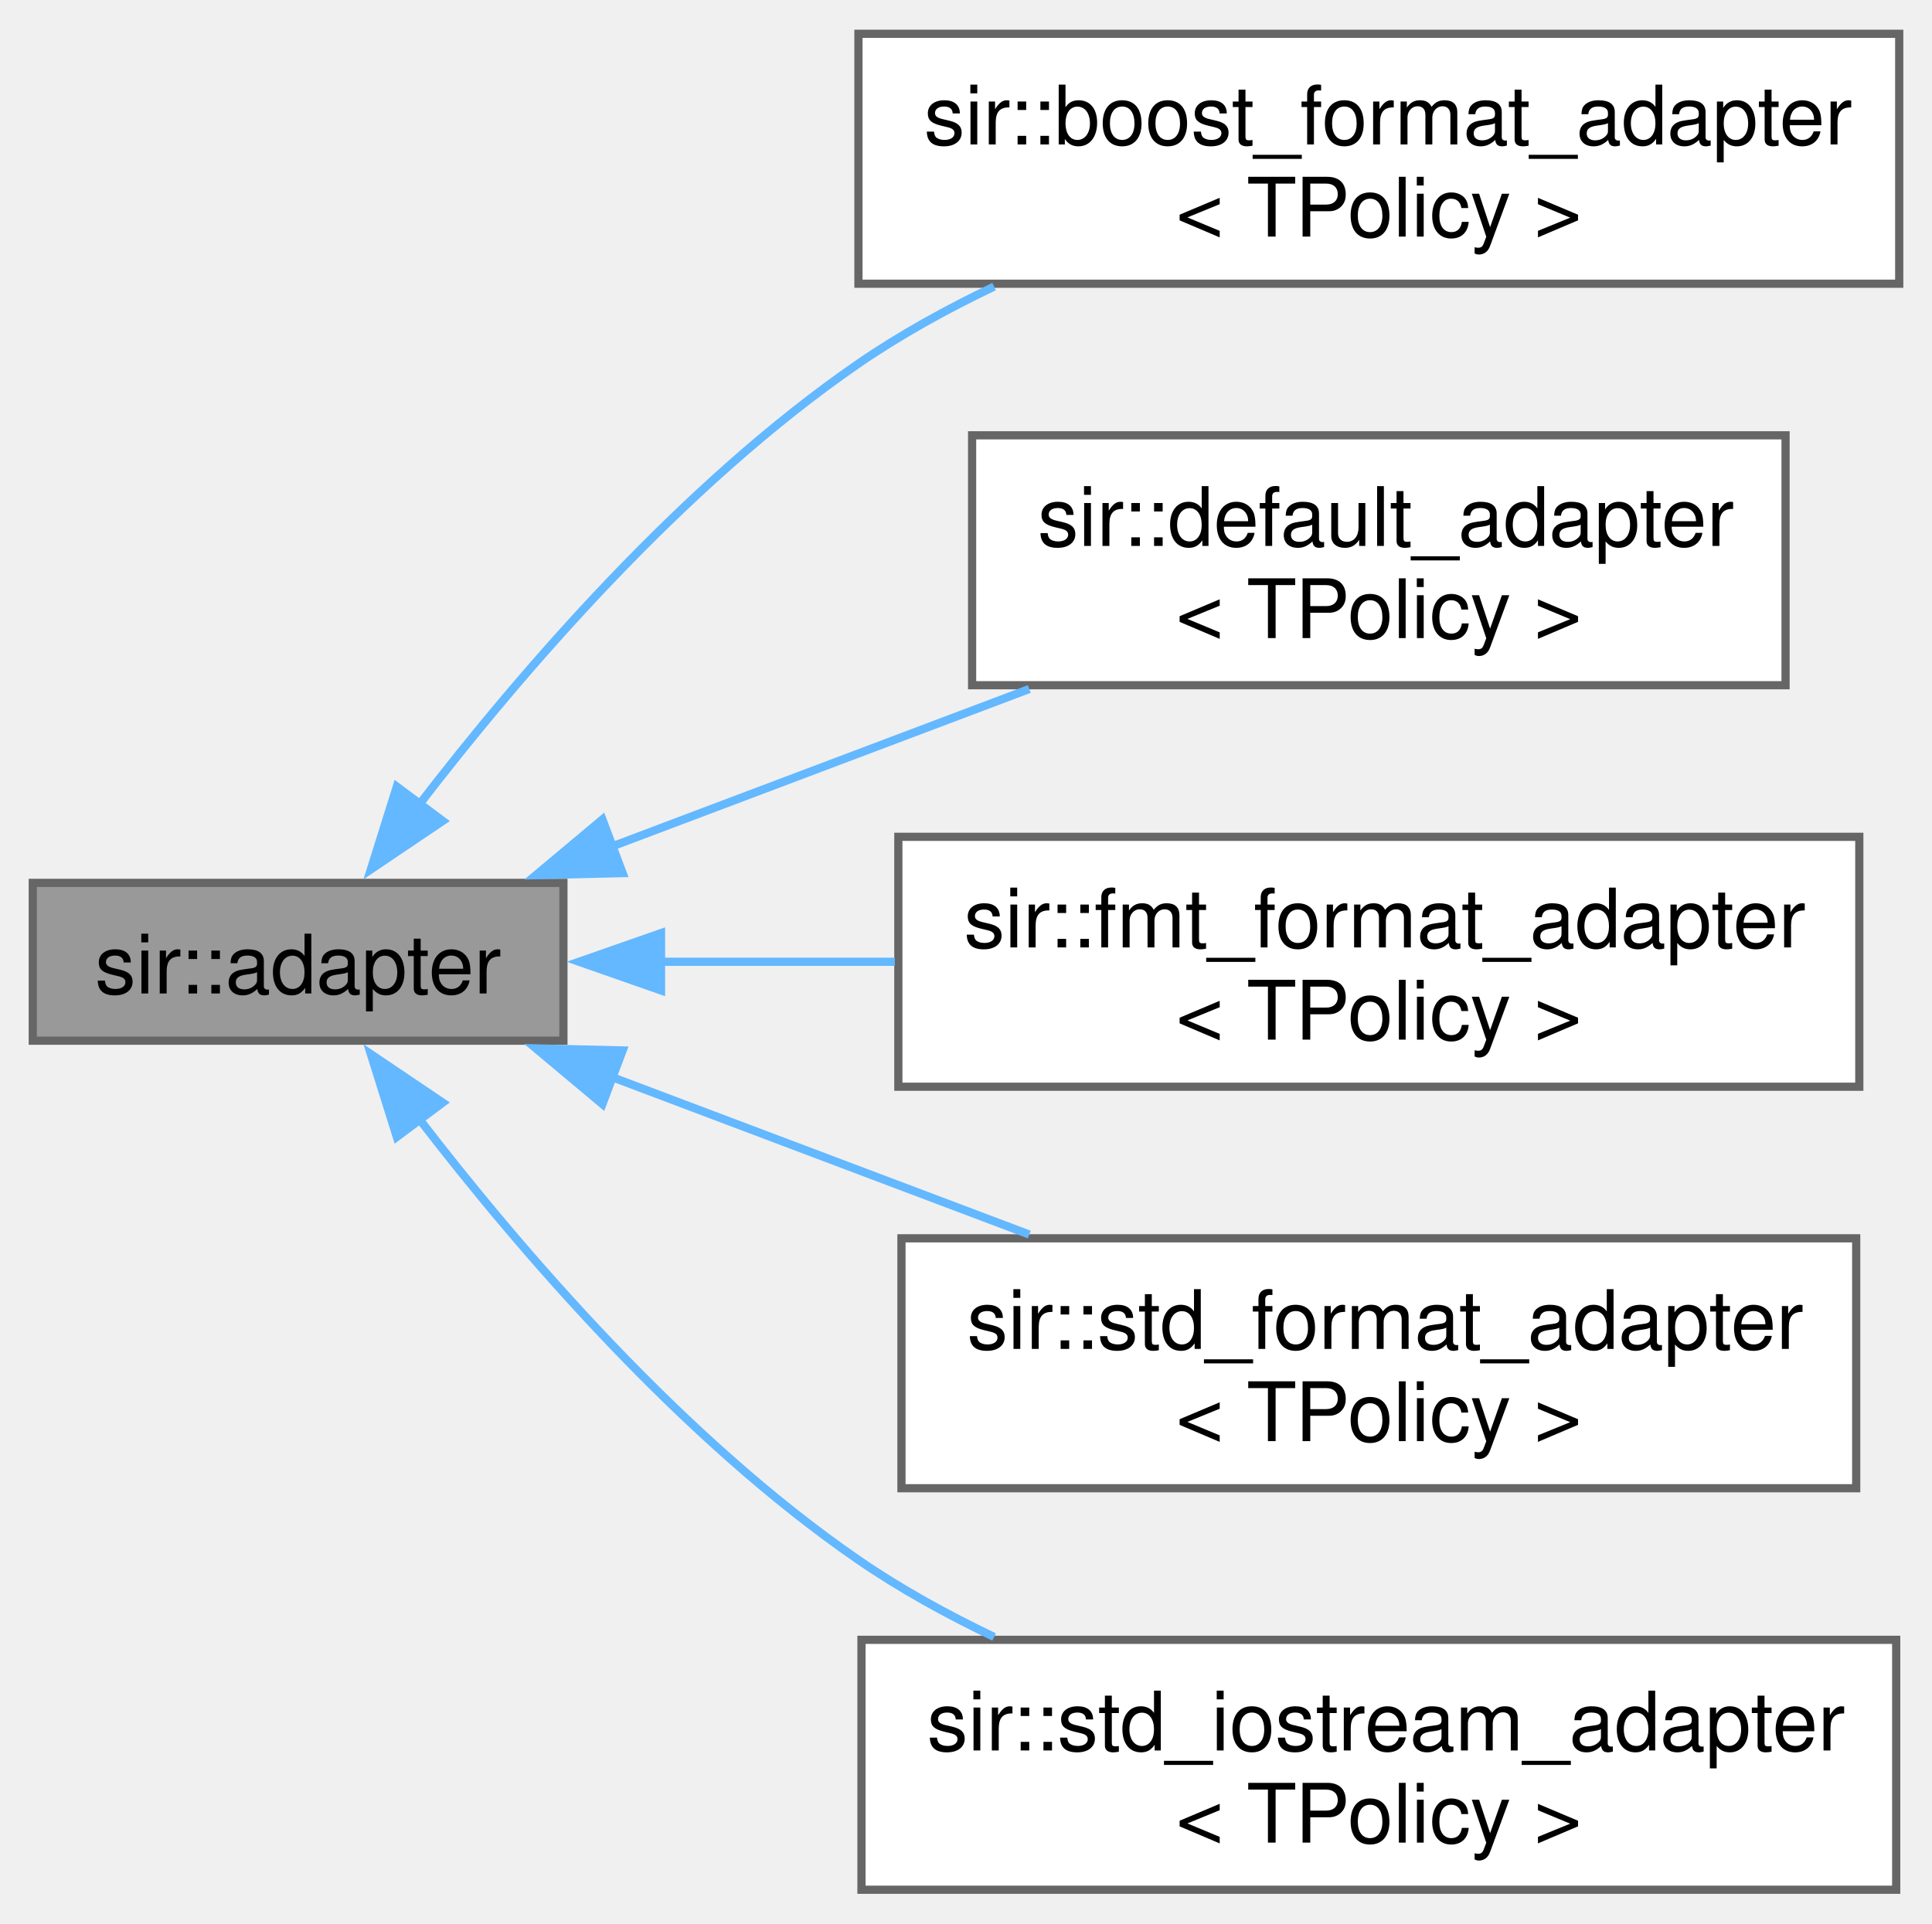
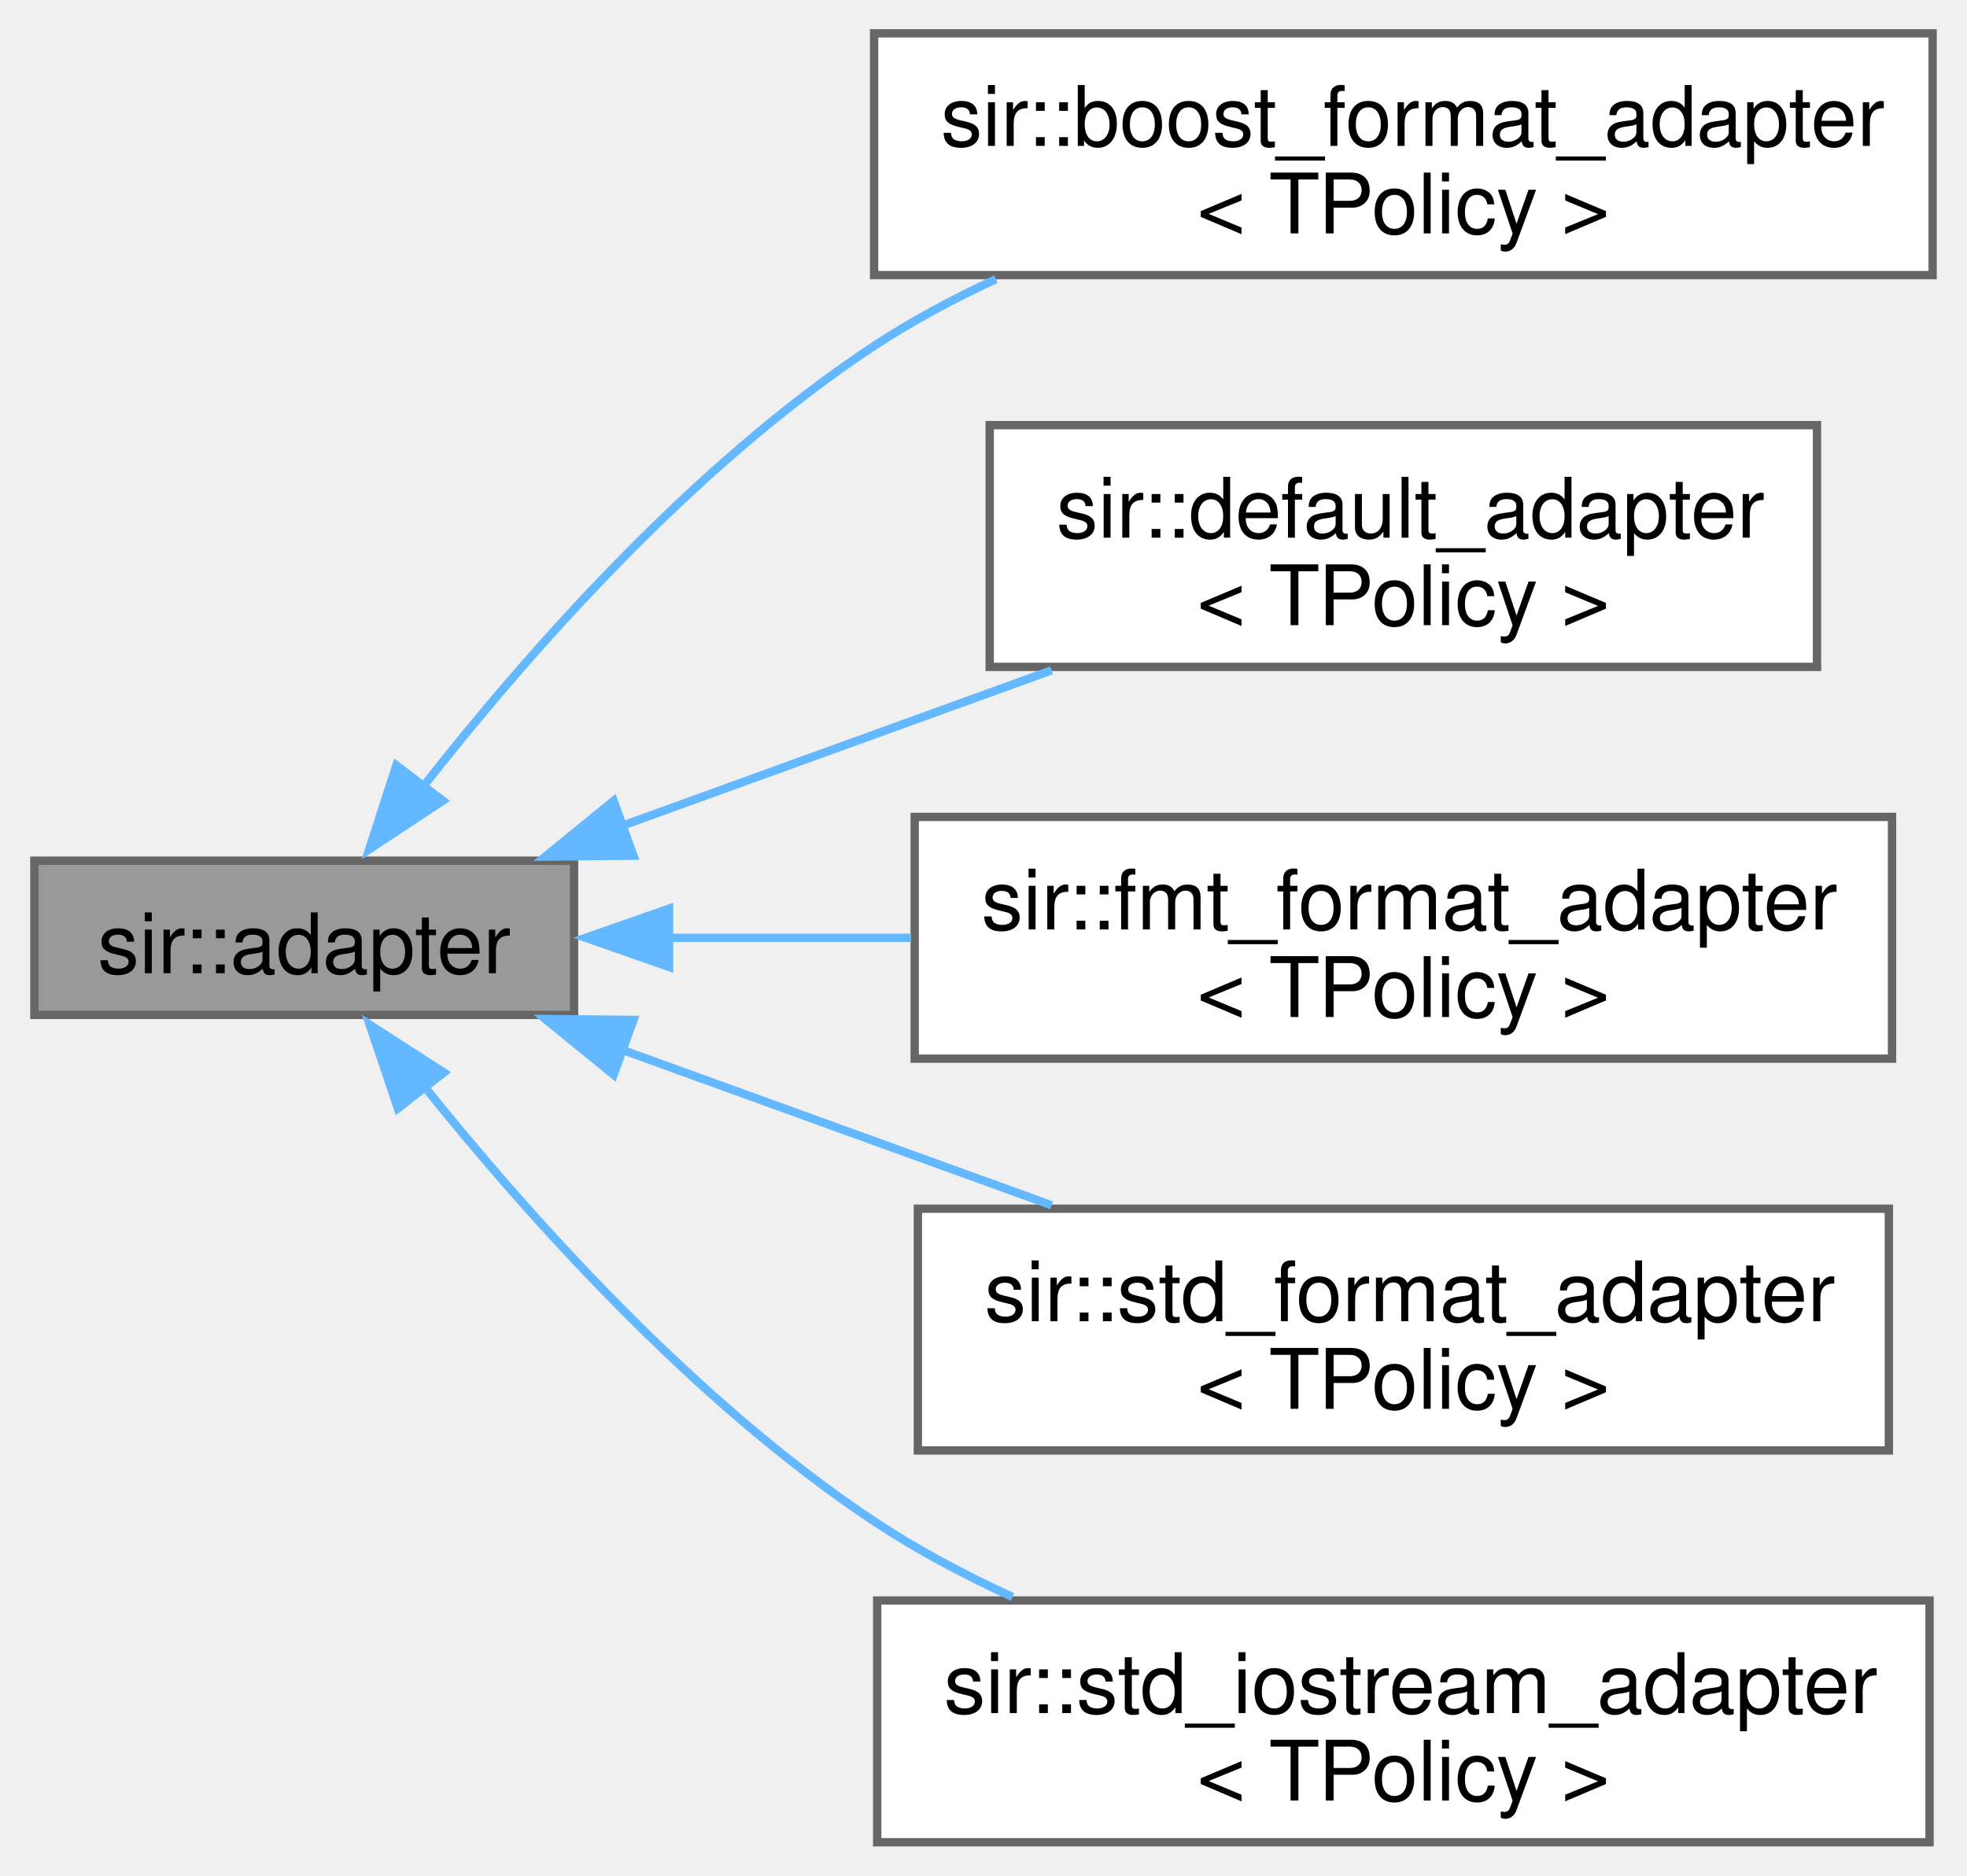
- <svg xmlns="http://www.w3.org/2000/svg" xmlns:xlink="http://www.w3.org/1999/xlink" width="236pt" height="235pt" viewBox="0.00 0.00 235.75 234.50">
-   <g id="graph0" class="graph" transform="scale(1 1) rotate(0) translate(4 230.5)">
+ <svg xmlns="http://www.w3.org/2000/svg" xmlns:xlink="http://www.w3.org/1999/xlink" width="236pt" height="225pt" viewBox="0.00 0.00 235.75 225.00">
+   <g id="graph0" class="graph" transform="scale(1 1) rotate(0) translate(4 221)">
    <g id="Node000001" class="node">
      <g id="a_Node000001">
        <a xlink:title="Defines the abstract interface for an adapter, which ultimately becomes a public base class of logger...">
-           <polygon fill="#999999" stroke="#666666" points="64.75,-122.88 0,-122.88 0,-103.62 64.75,-103.62 64.75,-122.88" />
-           <text text-anchor="middle" x="32.38" y="-109.38" font-family="Helvetica,sans-Serif" font-size="10.00">sir::adapter</text>
+           <polygon fill="#999999" stroke="#666666" points="64.75,-117.75 0,-117.75 0,-99.25 64.75,-99.25 64.75,-117.75" />
+           <text text-anchor="middle" x="32.38" y="-104.25" font-family="Helvetica,sans-Serif" font-size="10.00">sir::adapter</text>
        </a>
      </g>
    </g>
    <g id="Node000002" class="node">
      <g id="a_Node000002">
        <a xlink:href="classsir_1_1boost__format__adapter.html" target="_top" xlink:title="Adapter for boost::format (when available).">
-           <polygon fill="white" stroke="#666666" points="227.75,-226.5 100.75,-226.5 100.75,-196 227.75,-196 227.75,-226.5" />
-           <text text-anchor="start" x="108.75" y="-213" font-family="Helvetica,sans-Serif" font-size="10.00">sir::boost_format_adapter</text>
-           <text text-anchor="middle" x="164.25" y="-201.75" font-family="Helvetica,sans-Serif" font-size="10.00">&lt; TPolicy &gt;</text>
+           <polygon fill="white" stroke="#666666" points="227.75,-217 100.75,-217 100.75,-188 227.75,-188 227.75,-217" />
+           <text text-anchor="start" x="108.75" y="-203.5" font-family="Helvetica,sans-Serif" font-size="10.00">sir::boost_format_adapter</text>
+           <text text-anchor="middle" x="164.25" y="-193" font-family="Helvetica,sans-Serif" font-size="10.00">&lt; TPolicy &gt;</text>
        </a>
      </g>
    </g>
    <g id="edge1_Node000001_Node000002" class="edge">
      <g id="a_edge1_Node000001_Node000002">
        <a xlink:title=" ">
-           <path fill="none" stroke="#63b8ff" d="M47.12,-132.39C59.57,-148.57 79.22,-171.43 100.75,-186.25 105.85,-189.76 111.52,-192.89 117.3,-195.65" />
-           <polygon fill="#63b8ff" stroke="#63b8ff" points="50.03,-130.44 41.25,-124.52 44.42,-134.63 50.03,-130.44" />
+           <path fill="none" stroke="#63b8ff" d="M46.57,-126.54C59,-142.4 78.92,-165.13 100.75,-179.5 105.29,-182.49 110.27,-185.15 115.37,-187.52" />
+           <polygon fill="#63b8ff" stroke="#63b8ff" points="49.01,-124.95 40.17,-119.11 43.43,-129.19 49.01,-124.95" />
        </a>
      </g>
    </g>
    <g id="Node000003" class="node">
      <g id="a_Node000003">
        <a xlink:href="classsir_1_1default__adapter.html" target="_top" xlink:title="The default adapter implementation.">
-           <polygon fill="white" stroke="#666666" points="213.88,-177.5 114.62,-177.5 114.62,-147 213.88,-147 213.88,-177.5" />
-           <text text-anchor="start" x="122.62" y="-164" font-family="Helvetica,sans-Serif" font-size="10.00">sir::default_adapter</text>
-           <text text-anchor="middle" x="164.25" y="-152.75" font-family="Helvetica,sans-Serif" font-size="10.00">&lt; TPolicy &gt;</text>
+           <polygon fill="white" stroke="#666666" points="213.88,-170 114.62,-170 114.62,-141 213.88,-141 213.88,-170" />
+           <text text-anchor="start" x="122.62" y="-156.5" font-family="Helvetica,sans-Serif" font-size="10.00">sir::default_adapter</text>
+           <text text-anchor="middle" x="164.25" y="-146" font-family="Helvetica,sans-Serif" font-size="10.00">&lt; TPolicy &gt;</text>
        </a>
      </g>
    </g>
    <g id="edge2_Node000001_Node000003" class="edge">
      <g id="a_edge2_Node000001_Node000003">
        <a xlink:title=" ">
-           <path fill="none" stroke="#63b8ff" d="M70.51,-127.26C86.47,-133.28 105.18,-140.34 121.6,-146.54" />
-           <polygon fill="#63b8ff" stroke="#63b8ff" points="71.98,-124.07 61.39,-123.82 69.51,-130.62 71.98,-124.07" />
+           <path fill="none" stroke="#63b8ff" d="M70.41,-121.9C86.53,-127.74 105.48,-134.6 122.05,-140.59" />
+           <polygon fill="#63b8ff" stroke="#63b8ff" points="71.88,-118.35 61.29,-118.24 69.5,-124.93 71.88,-118.35" />
        </a>
      </g>
    </g>
    <g id="Node000004" class="node">
      <g id="a_Node000004">
        <a xlink:href="classsir_1_1fmt__format__adapter.html" target="_top" xlink:title="Adapter for {fmt} (when available).">
-           <polygon fill="white" stroke="#666666" points="222.88,-128.5 105.62,-128.5 105.62,-98 222.88,-98 222.88,-128.5" />
-           <text text-anchor="start" x="113.62" y="-115" font-family="Helvetica,sans-Serif" font-size="10.00">sir::fmt_format_adapter</text>
-           <text text-anchor="middle" x="164.25" y="-103.75" font-family="Helvetica,sans-Serif" font-size="10.00">&lt; TPolicy &gt;</text>
+           <polygon fill="white" stroke="#666666" points="222.88,-123 105.62,-123 105.62,-94 222.88,-94 222.88,-123" />
+           <text text-anchor="start" x="113.62" y="-109.5" font-family="Helvetica,sans-Serif" font-size="10.00">sir::fmt_format_adapter</text>
+           <text text-anchor="middle" x="164.25" y="-99" font-family="Helvetica,sans-Serif" font-size="10.00">&lt; TPolicy &gt;</text>
        </a>
      </g>
    </g>
    <g id="edge3_Node000001_Node000004" class="edge">
      <g id="a_edge3_Node000001_Node000004">
        <a xlink:title=" ">
-           <path fill="none" stroke="#63b8ff" d="M76.4,-113.25C85.62,-113.25 95.51,-113.25 105.19,-113.25" />
-           <polygon fill="#63b8ff" stroke="#63b8ff" points="76.66,-109.75 66.66,-113.25 76.66,-116.75 76.66,-109.75" />
+           <path fill="none" stroke="#63b8ff" d="M76.1,-108.5C85.4,-108.5 95.4,-108.5 105.19,-108.5" />
+           <polygon fill="#63b8ff" stroke="#63b8ff" points="76.15,-105 66.15,-108.5 76.15,-112 76.15,-105" />
        </a>
      </g>
    </g>
    <g id="Node000005" class="node">
      <g id="a_Node000005">
        <a xlink:href="classsir_1_1std__format__adapter.html" target="_top" xlink:title="Adapter for std::format (when available).">
-           <polygon fill="white" stroke="#666666" points="222.5,-79.5 106,-79.5 106,-49 222.5,-49 222.5,-79.5" />
-           <text text-anchor="start" x="114" y="-66" font-family="Helvetica,sans-Serif" font-size="10.00">sir::std_format_adapter</text>
-           <text text-anchor="middle" x="164.25" y="-54.75" font-family="Helvetica,sans-Serif" font-size="10.00">&lt; TPolicy &gt;</text>
+           <polygon fill="white" stroke="#666666" points="222.5,-76 106,-76 106,-47 222.5,-47 222.5,-76" />
+           <text text-anchor="start" x="114" y="-62.5" font-family="Helvetica,sans-Serif" font-size="10.00">sir::std_format_adapter</text>
+           <text text-anchor="middle" x="164.25" y="-52" font-family="Helvetica,sans-Serif" font-size="10.00">&lt; TPolicy &gt;</text>
        </a>
      </g>
    </g>
    <g id="edge4_Node000001_Node000005" class="edge">
      <g id="a_edge4_Node000001_Node000005">
        <a xlink:title=" ">
-           <path fill="none" stroke="#63b8ff" d="M70.51,-99.24C86.47,-93.22 105.18,-86.16 121.6,-79.96" />
-           <polygon fill="#63b8ff" stroke="#63b8ff" points="69.51,-95.88 61.39,-102.68 71.98,-102.43 69.51,-95.88" />
+           <path fill="none" stroke="#63b8ff" d="M70.41,-95.1C86.53,-89.26 105.48,-82.4 122.05,-76.41" />
+           <polygon fill="#63b8ff" stroke="#63b8ff" points="69.5,-92.07 61.29,-98.76 71.88,-98.65 69.5,-92.07" />
        </a>
      </g>
    </g>
    <g id="Node000006" class="node">
      <g id="a_Node000006">
        <a xlink:href="classsir_1_1std__iostream__adapter.html" target="_top" xlink:title="Provides a std::iostream interface to libsir's logging functions.">
-           <polygon fill="white" stroke="#666666" points="227.38,-30.5 101.12,-30.5 101.12,0 227.38,0 227.38,-30.5" />
-           <text text-anchor="start" x="109.12" y="-17" font-family="Helvetica,sans-Serif" font-size="10.00">sir::std_iostream_adapter</text>
-           <text text-anchor="middle" x="164.25" y="-5.75" font-family="Helvetica,sans-Serif" font-size="10.00">&lt; TPolicy &gt;</text>
+           <polygon fill="white" stroke="#666666" points="227.38,-29 101.12,-29 101.12,0 227.38,0 227.38,-29" />
+           <text text-anchor="start" x="109.12" y="-15.5" font-family="Helvetica,sans-Serif" font-size="10.00">sir::std_iostream_adapter</text>
+           <text text-anchor="middle" x="164.25" y="-5" font-family="Helvetica,sans-Serif" font-size="10.00">&lt; TPolicy &gt;</text>
        </a>
      </g>
    </g>
    <g id="edge5_Node000001_Node000006" class="edge">
      <g id="a_edge5_Node000001_Node000006">
        <a xlink:title=" ">
-           <path fill="none" stroke="#63b8ff" d="M47.12,-94.11C59.57,-77.93 79.22,-55.07 100.75,-40.25 105.85,-36.74 111.52,-33.61 117.3,-30.85" />
-           <polygon fill="#63b8ff" stroke="#63b8ff" points="44.42,-91.87 41.25,-101.98 50.03,-96.06 44.42,-91.87" />
+           <path fill="none" stroke="#63b8ff" d="M46.68,-90.8C59.17,-75.22 79.13,-52.84 100.75,-38.5 105.88,-35.1 111.57,-32.07 117.36,-29.42" />
+           <polygon fill="#63b8ff" stroke="#63b8ff" points="43.61,-88.03 40.23,-98.07 49.13,-92.34 43.61,-88.03" />
        </a>
      </g>
    </g>
  </g>
</svg>
